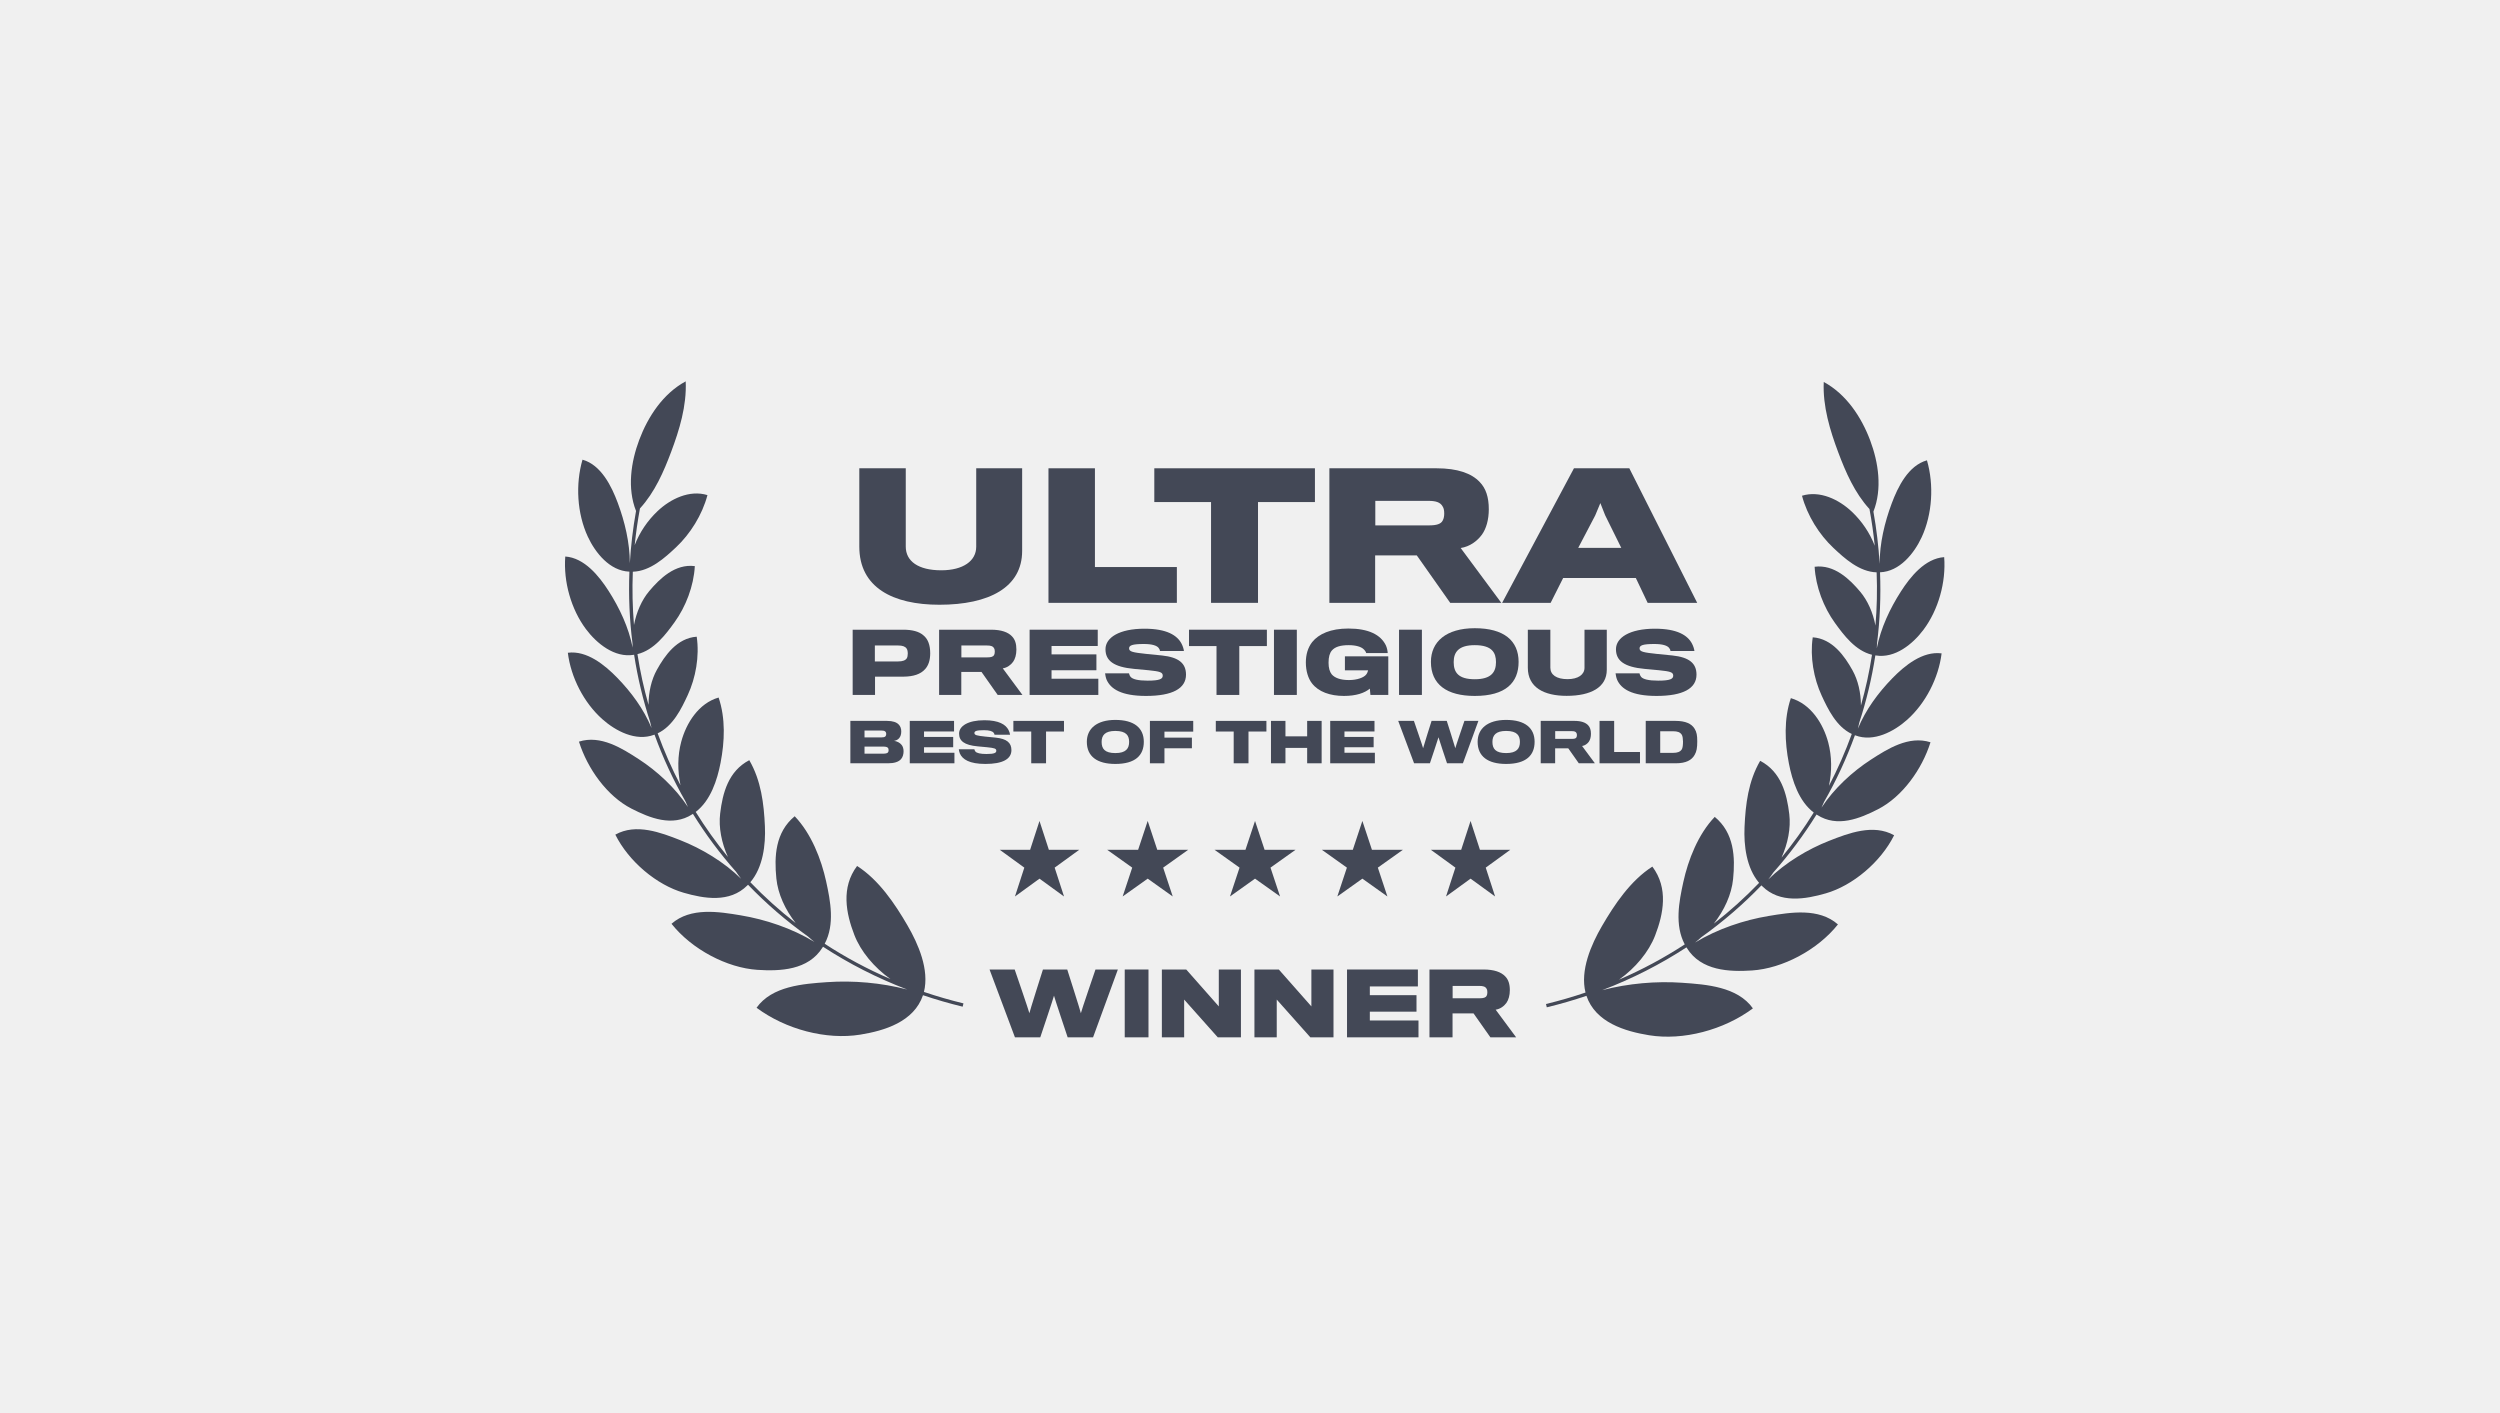
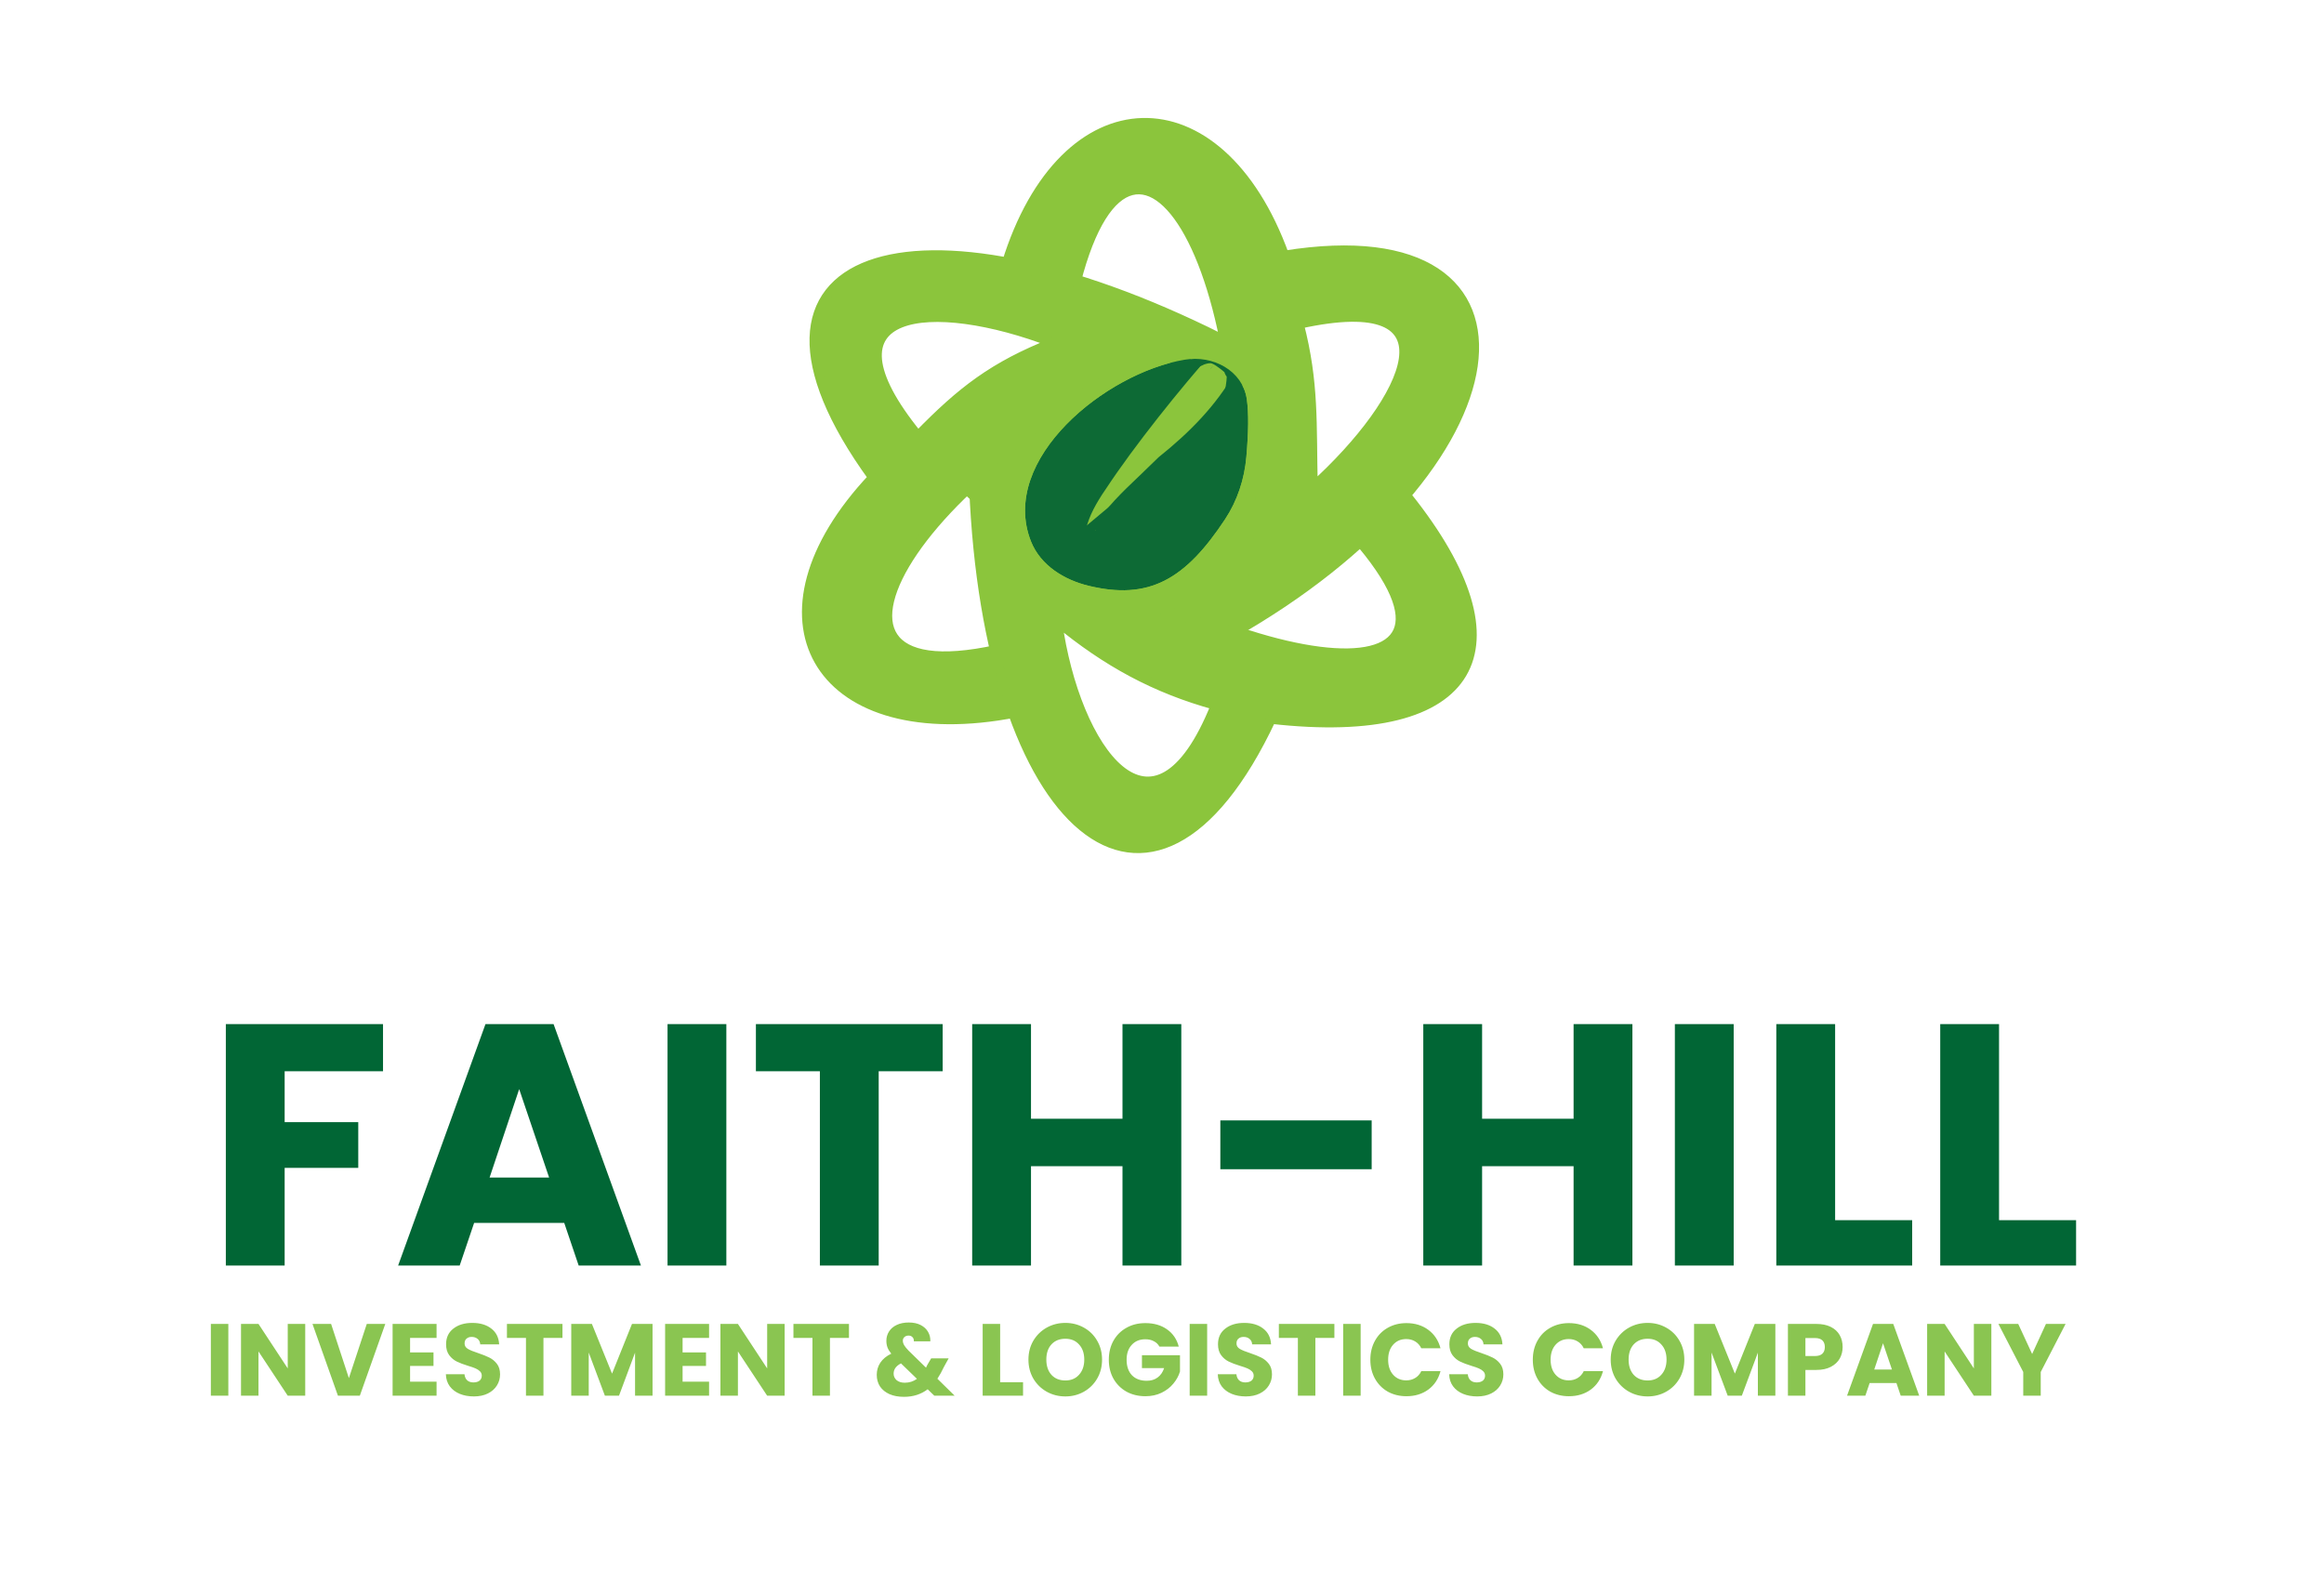
- <svg xmlns="http://www.w3.org/2000/svg" width="177" height="100" viewBox="0 0 177 100" fill="none">
-   <path d="M45.031 36.178C44.396 34.563 44.672 32.707 45.257 31.146C45.873 29.503 46.945 27.864 48.547 27C48.627 28.731 48.098 30.442 47.52 31.985C47 33.372 46.362 34.85 45.309 35.997C45.148 36.867 45.024 37.734 44.936 38.597C45.285 37.685 45.851 36.854 46.557 36.186C47.467 35.325 48.819 34.662 50.088 35.054C49.716 36.457 48.869 37.803 47.865 38.746C47.075 39.489 46.032 40.441 44.804 40.478C44.753 41.748 44.782 43.006 44.886 44.248C45.06 43.339 45.431 42.484 45.968 41.847C46.705 40.971 47.797 39.902 49.193 40.081C49.117 41.501 48.55 42.956 47.761 44.05C47.134 44.919 46.307 46.026 45.132 46.312C45.32 47.532 45.582 48.731 45.915 49.905C45.918 49.006 46.116 48.124 46.51 47.417C47.065 46.419 47.929 45.175 49.327 45.078C49.532 46.471 49.254 47.994 48.694 49.205C48.247 50.174 47.65 51.408 46.563 51.919C47.02 53.182 47.56 54.41 48.179 55.594C47.962 54.573 47.971 53.497 48.228 52.529C48.583 51.194 49.463 49.792 50.877 49.385C51.377 50.859 51.308 52.503 51.017 54.001C50.778 55.234 50.309 56.683 49.257 57.484C49.945 58.594 50.706 59.659 51.536 60.673C51.09 59.679 50.868 58.592 50.987 57.596C51.16 56.146 51.568 54.594 53.049 53.821C53.889 55.271 54.084 56.898 54.156 58.505C54.213 59.803 54.026 61.406 53.124 62.462C54.116 63.494 55.187 64.46 56.331 65.35C55.592 64.403 55.075 63.291 54.966 62.192C54.811 60.639 54.887 58.93 56.265 57.79C57.444 59.021 58.147 60.834 58.492 62.409C58.796 63.801 59.114 65.449 58.389 66.819C59.844 67.769 61.398 68.606 63.041 69.315C61.885 68.491 60.938 67.361 60.488 66.194C59.897 64.665 59.532 62.842 60.682 61.31C62.224 62.298 63.357 63.983 64.25 65.519C65.016 66.838 65.809 68.658 65.415 70.228C66.325 70.537 67.258 70.808 68.213 71.039L68.156 71.273C67.197 71.041 66.261 70.769 65.348 70.46C64.708 72.35 62.612 72.975 60.917 73.251C58.502 73.644 55.626 72.882 53.564 71.349C54.653 69.811 56.873 69.655 58.547 69.537L58.569 69.536C60.403 69.407 62.387 69.579 64.231 70.058C62.1 69.247 60.107 68.227 58.268 67.028L58.241 67.071C57.234 68.705 55.211 68.768 53.623 68.665C51.469 68.525 48.982 67.215 47.542 65.404C48.897 64.216 50.896 64.549 52.446 64.806L52.453 64.808C54.183 65.095 56.073 65.722 57.659 66.688C57.508 66.569 57.36 66.443 57.217 66.311C55.674 65.211 54.251 63.981 52.96 62.64C52.945 62.655 52.93 62.67 52.915 62.685C51.659 63.948 49.831 63.617 48.404 63.206C46.495 62.656 44.514 60.997 43.565 59.092C45.036 58.268 46.794 58.947 48.162 59.484C49.663 60.073 51.251 61.016 52.472 62.218C52.346 62.06 52.226 61.894 52.112 61.722C50.977 60.441 49.956 59.069 49.059 57.622L49.014 57.651C47.594 58.567 45.984 57.903 44.709 57.251C42.98 56.366 41.591 54.421 40.99 52.508C42.524 52.017 44.04 52.981 45.218 53.745C46.506 54.58 47.811 55.771 48.707 57.138C48.642 57.003 48.58 56.865 48.524 56.725C47.663 55.223 46.932 53.647 46.34 52.011L46.309 52.022L46.307 52.023C45.015 52.513 43.577 51.75 42.64 50.913C41.337 49.75 40.418 47.962 40.203 46.215C41.549 46.04 42.818 47.082 43.685 47.97C44.683 48.993 45.579 50.201 46.13 51.544C46.09 51.398 46.055 51.25 46.026 51.1C45.525 49.563 45.145 47.978 44.895 46.358L44.876 46.36L44.869 46.361C43.504 46.589 42.242 45.551 41.487 44.544C40.429 43.13 39.884 41.174 40.021 39.401C41.381 39.496 42.416 40.79 43.088 41.836C43.865 43.048 44.509 44.419 44.792 45.853C44.783 45.739 44.778 45.624 44.776 45.509C44.569 43.86 44.495 42.177 44.562 40.473L44.559 40.473C43.171 40.423 42.145 39.134 41.615 37.991C40.857 36.355 40.735 34.288 41.241 32.545C42.564 32.916 43.302 34.434 43.737 35.602C44.239 36.949 44.589 38.418 44.592 39.878C44.664 38.653 44.809 37.418 45.031 36.178Z" fill="#434856" />
-   <path d="M72.368 33.155V39.005C72.368 41.578 70.038 42.816 66.507 42.816C63.205 42.816 60.839 41.59 60.839 38.702V33.155H64.128V38.702C64.128 39.733 65.014 40.377 66.64 40.377C68.194 40.377 69.116 39.709 69.116 38.714V33.155H72.368Z" fill="#434856" />
-   <path d="M83.322 40.146V42.682H74.232V33.155H77.521V40.146H83.322Z" fill="#434856" />
-   <path d="M93.097 35.546V33.155H81.725V35.546H85.742V42.682H89.067V35.546H93.097Z" fill="#434856" />
-   <path fill-rule="evenodd" clip-rule="evenodd" d="M104.763 34.126C105.2 34.575 105.407 35.194 105.407 36.056C105.407 36.796 105.225 37.428 104.921 37.852C104.581 38.313 104.059 38.702 103.416 38.799L106.293 42.682H102.676L100.309 39.321H97.36V42.682H94.12V33.155H101.705C103.21 33.155 104.193 33.52 104.763 34.126ZM102.142 36.857C102.227 36.711 102.251 36.517 102.251 36.359C102.251 36.177 102.227 35.983 102.142 35.862C101.972 35.546 101.632 35.461 101.122 35.461H97.372V37.197H101.183C101.705 37.197 102.021 37.1 102.142 36.857Z" fill="#434856" />
-   <path fill-rule="evenodd" clip-rule="evenodd" d="M110.671 40.923H115.817L116.654 42.682H120.162L115.356 33.155H111.436L106.351 42.682H109.785L110.671 40.923ZM114.785 38.787H111.739L112.941 36.493L113.305 35.619L113.645 36.481L114.785 38.787Z" fill="#434856" />
-   <path fill-rule="evenodd" clip-rule="evenodd" d="M104.416 44.477C102.38 44.477 101.309 45.442 101.309 46.86C101.309 48.46 102.433 49.272 104.416 49.272C106.599 49.272 107.517 48.331 107.517 46.86C107.517 45.365 106.481 44.477 104.416 44.477ZM104.416 48.09C103.257 48.09 102.921 47.613 102.921 46.877C102.921 46.154 103.286 45.677 104.41 45.677C105.64 45.677 105.916 46.213 105.916 46.877C105.916 47.584 105.581 48.09 104.416 48.09Z" fill="#434856" />
-   <path d="M98.291 49.202V46.466H95.22V47.46H96.862C96.85 47.536 96.791 47.684 96.714 47.772C96.544 47.972 96.091 48.148 95.502 48.148C94.89 48.148 94.496 47.989 94.284 47.742C94.143 47.56 94.061 47.301 94.061 46.913C94.061 46.507 94.143 46.23 94.302 46.048C94.531 45.789 94.92 45.677 95.491 45.677C96.002 45.677 96.356 45.795 96.52 45.942C96.626 46.03 96.709 46.154 96.726 46.236H98.25C98.244 46.089 98.197 45.854 98.115 45.683C97.75 44.942 96.903 44.5 95.461 44.5C94.208 44.5 93.367 44.883 92.902 45.459C92.596 45.854 92.454 46.348 92.454 46.901C92.454 47.513 92.619 48.037 92.89 48.384C93.349 48.978 94.167 49.272 95.149 49.272C96.014 49.272 96.609 49.066 96.985 48.755L97.026 49.202H98.291Z" fill="#434856" />
-   <path d="M82.263 46.407C83.458 46.536 83.969 46.96 83.969 47.766C83.969 48.743 83.016 49.272 81.139 49.272C79.392 49.272 78.639 48.778 78.35 48.131C78.286 47.978 78.256 47.789 78.239 47.672H79.933C79.945 47.742 79.986 47.848 80.045 47.919C80.186 48.09 80.58 48.19 81.251 48.19C82.116 48.19 82.322 48.066 82.322 47.837C82.322 47.589 82.11 47.536 81.328 47.454C81.016 47.425 80.522 47.378 80.316 47.36C78.821 47.225 78.268 46.76 78.268 45.965C78.268 45.142 79.245 44.512 81.028 44.512C82.61 44.512 83.346 44.983 83.652 45.571C83.746 45.748 83.805 45.948 83.822 46.089H82.128C82.122 46.024 82.098 45.96 82.034 45.877C81.904 45.707 81.575 45.595 80.986 45.595C80.157 45.595 79.939 45.695 79.939 45.907C79.939 46.142 80.216 46.195 81.139 46.295C81.498 46.324 82.069 46.383 82.263 46.407Z" fill="#434856" />
-   <path fill-rule="evenodd" clip-rule="evenodd" d="M65.371 44.977C65.683 45.224 65.859 45.642 65.859 46.248C65.859 46.742 65.736 47.113 65.5 47.372C65.182 47.736 64.659 47.901 63.976 47.907C63.764 47.913 61.952 47.907 61.952 47.907V49.202H60.369V44.583H63.953C64.588 44.583 65.071 44.712 65.371 44.977ZM64.2 46.607C64.247 46.525 64.27 46.419 64.27 46.271C64.27 46.118 64.241 45.989 64.188 45.918C64.088 45.771 63.9 45.701 63.594 45.701H61.94V46.83H63.582C63.911 46.83 64.106 46.754 64.2 46.607Z" fill="#434856" />
-   <path fill-rule="evenodd" clip-rule="evenodd" d="M71.649 45.053C71.861 45.271 71.961 45.571 71.961 45.989C71.961 46.348 71.873 46.654 71.725 46.86C71.561 47.083 71.308 47.272 70.996 47.319L72.39 49.202H70.637L69.49 47.572H68.06V49.202H66.489V44.583H70.166C70.896 44.583 71.373 44.759 71.649 45.053ZM70.378 46.377C70.419 46.307 70.431 46.213 70.431 46.136C70.431 46.048 70.419 45.954 70.378 45.895C70.296 45.742 70.131 45.701 69.884 45.701H68.066V46.542H69.913C70.166 46.542 70.319 46.495 70.378 46.377Z" fill="#434856" />
-   <path d="M77.762 49.202V48.054H74.449V47.454H77.626V46.33H74.449V45.736H77.72V44.583H72.896V49.202H77.762Z" fill="#434856" />
-   <path d="M89.695 45.742V44.583H84.182V45.742H86.129V49.202H87.742V45.742H89.695Z" fill="#434856" />
-   <path d="M91.815 44.583V49.202H90.197V44.583H91.815Z" fill="#434856" />
-   <path d="M100.67 44.583V49.202H99.052V44.583H100.67Z" fill="#434856" />
-   <path d="M113.76 44.583V47.419C113.76 48.666 112.63 49.266 110.918 49.266C109.318 49.266 108.17 48.672 108.17 47.272V44.583H109.765V47.272C109.765 47.772 110.194 48.084 110.983 48.084C111.736 48.084 112.183 47.76 112.183 47.278V44.583H113.76Z" fill="#434856" />
-   <path d="M120.112 47.766C120.112 46.96 119.6 46.536 118.406 46.407C118.211 46.383 117.641 46.324 117.282 46.295C116.358 46.195 116.081 46.142 116.081 45.907C116.081 45.695 116.299 45.595 117.129 45.595C117.717 45.595 118.047 45.707 118.176 45.877C118.241 45.96 118.264 46.024 118.27 46.089H119.965C119.947 45.948 119.888 45.748 119.794 45.571C119.488 44.983 118.753 44.512 117.17 44.512C115.387 44.512 114.41 45.142 114.41 45.965C114.41 46.76 114.964 47.225 116.458 47.36L116.554 47.368L116.714 47.383L117.47 47.454C118.253 47.536 118.464 47.589 118.464 47.837C118.464 48.066 118.259 48.19 117.394 48.19C116.723 48.19 116.329 48.09 116.187 47.919C116.129 47.848 116.087 47.742 116.076 47.672H114.381C114.399 47.789 114.428 47.978 114.493 48.131C114.781 48.778 115.534 49.272 117.282 49.272C119.159 49.272 120.112 48.743 120.112 47.766Z" fill="#434856" />
-   <path fill-rule="evenodd" clip-rule="evenodd" d="M78.967 50.97C77.644 50.97 76.948 51.597 76.948 52.519C76.948 53.559 77.678 54.087 78.967 54.087C80.385 54.087 80.982 53.475 80.982 52.519C80.982 51.548 80.309 50.97 78.967 50.97ZM78.967 53.318C78.213 53.318 77.995 53.008 77.995 52.53C77.995 52.06 78.232 51.75 78.963 51.75C79.762 51.75 79.942 52.098 79.942 52.53C79.942 52.989 79.724 53.318 78.967 53.318Z" fill="#434856" />
-   <path d="M71.609 53.108C71.609 52.584 71.276 52.308 70.499 52.224C70.373 52.209 70.002 52.171 69.769 52.152C69.169 52.087 68.989 52.052 68.989 51.899C68.989 51.762 69.13 51.697 69.67 51.697C70.052 51.697 70.266 51.769 70.35 51.88C70.392 51.934 70.408 51.976 70.412 52.018H71.513C71.501 51.926 71.463 51.796 71.402 51.681C71.203 51.299 70.725 50.993 69.696 50.993C68.538 50.993 67.903 51.402 67.903 51.938C67.903 52.454 68.262 52.756 69.234 52.844C69.368 52.855 69.689 52.886 69.891 52.905C70.4 52.959 70.538 52.993 70.538 53.154C70.538 53.303 70.404 53.383 69.842 53.383C69.406 53.383 69.15 53.318 69.058 53.207C69.02 53.161 68.993 53.092 68.985 53.047H67.884C67.895 53.123 67.914 53.245 67.957 53.345C68.144 53.765 68.633 54.087 69.769 54.087C70.989 54.087 71.609 53.742 71.609 53.108Z" fill="#434856" />
-   <path fill-rule="evenodd" clip-rule="evenodd" d="M63.973 53.192C63.973 53.398 63.916 53.601 63.801 53.735C63.625 53.949 63.296 54.041 62.872 54.041H60.206V51.039H62.799C63.212 51.039 63.476 51.138 63.621 51.288C63.751 51.417 63.809 51.59 63.809 51.785C63.809 51.98 63.763 52.14 63.663 52.259C63.583 52.358 63.445 52.435 63.3 52.454C63.514 52.481 63.717 52.588 63.832 52.737C63.927 52.848 63.973 53.016 63.973 53.192ZM62.684 52.14C62.723 52.098 62.746 52.037 62.746 51.964C62.746 51.892 62.723 51.831 62.673 51.788C62.619 51.739 62.52 51.72 62.375 51.72H61.208V52.209H62.401C62.531 52.209 62.631 52.19 62.684 52.14ZM62.512 53.36C62.692 53.36 62.799 53.337 62.86 53.28C62.898 53.242 62.914 53.184 62.914 53.112C62.914 53.035 62.895 52.978 62.849 52.932C62.791 52.882 62.692 52.859 62.524 52.859H61.208V53.36H62.512Z" fill="#434856" />
-   <path d="M67.574 53.295V54.041H64.411V51.039H67.547V51.788H65.421V52.175H67.486V52.905H65.421V53.295H67.574Z" fill="#434856" />
-   <path d="M75.33 51.039V51.792H74.06V54.041H73.012V51.792H71.747V51.039H75.33Z" fill="#434856" />
-   <path d="M84.481 51.039V51.8H82.443V52.224H84.386V52.978H82.443V54.041H81.414V51.039H84.481Z" fill="#434856" />
-   <path d="M89.662 51.792V51.039H86.079V51.792H87.345V54.041H88.393V51.792H89.662Z" fill="#434856" />
-   <path d="M93.572 51.039V54.041H92.547V52.951H91.01V54.041H89.985V51.039H91.01V52.133H92.547V51.039H93.572Z" fill="#434856" />
-   <path d="M97.341 54.041V53.295H95.188V52.905H97.253V52.175H95.188V51.788H97.314V51.039H94.179V54.041H97.341Z" fill="#434856" />
-   <path d="M103.681 51.039H104.671L103.574 54.041H102.45C102.45 54.041 101.849 52.247 101.845 52.198C101.842 52.247 101.237 54.041 101.237 54.041H100.117L98.993 51.039H100.105C100.105 51.039 100.756 52.928 100.756 52.974C100.756 52.928 101.356 51.039 101.356 51.039H102.431C102.431 51.039 103.035 52.928 103.035 52.974C103.035 52.928 103.681 51.039 103.681 51.039Z" fill="#434856" />
-   <path fill-rule="evenodd" clip-rule="evenodd" d="M106.635 50.97C105.312 50.97 104.616 51.597 104.616 52.519C104.616 53.559 105.346 54.087 106.635 54.087C108.054 54.087 108.65 53.475 108.65 52.519C108.65 51.548 107.977 50.97 106.635 50.97ZM106.635 53.318C105.882 53.318 105.664 53.008 105.664 52.53C105.664 52.06 105.901 51.75 106.631 51.75C107.431 51.75 107.61 52.098 107.61 52.53C107.61 52.989 107.392 53.318 106.635 53.318Z" fill="#434856" />
-   <path fill-rule="evenodd" clip-rule="evenodd" d="M112.437 51.345C112.574 51.486 112.639 51.681 112.639 51.953C112.639 52.186 112.582 52.385 112.486 52.519C112.379 52.664 112.215 52.787 112.012 52.817L112.918 54.041H111.779L111.033 52.982H110.104V54.041H109.083V51.039H111.473C111.947 51.039 112.257 51.154 112.437 51.345ZM111.611 52.205C111.637 52.159 111.645 52.098 111.645 52.048C111.645 51.991 111.637 51.93 111.611 51.892C111.557 51.792 111.45 51.766 111.289 51.766H110.108V52.312H111.308C111.473 52.312 111.572 52.282 111.611 52.205Z" fill="#434856" />
-   <path d="M116.111 54.041V53.242H114.283V51.039H113.247V54.041H116.111Z" fill="#434856" />
-   <path fill-rule="evenodd" clip-rule="evenodd" d="M120.166 52.484C120.166 52.951 120.12 53.203 119.983 53.441C119.776 53.819 119.367 54.041 118.644 54.041H116.518V51.039H118.621C119.34 51.039 119.765 51.242 119.975 51.59C120.124 51.823 120.166 52.071 120.166 52.484ZM118.449 53.303C118.774 53.303 118.958 53.226 119.069 53.058C119.138 52.955 119.157 52.714 119.157 52.504C119.153 52.312 119.13 52.11 119.069 52.018C118.95 51.838 118.771 51.773 118.457 51.773H117.543V53.303H118.449Z" fill="#434856" />
-   <path d="M79.145 68.641H77.56C77.56 68.641 76.526 71.663 76.526 71.736C76.526 71.663 75.56 68.641 75.56 68.641H73.84C73.84 68.641 72.88 71.663 72.88 71.736C72.88 71.663 71.84 68.641 71.84 68.641H70.059L71.858 73.443H73.651C73.651 73.443 74.617 70.574 74.623 70.494C74.63 70.574 75.59 73.443 75.59 73.443H77.389L79.145 68.641Z" fill="#434856" />
-   <path d="M81.313 73.443V68.641H79.631V73.443H81.313Z" fill="#434856" />
-   <path d="M87.858 68.641V73.443H86.218L83.838 70.77V73.443H82.26V68.641H83.985L86.291 71.253V68.641H87.858Z" fill="#434856" />
-   <path d="M94.412 73.443V68.641H92.846V71.253L90.54 68.641H88.814V73.443H90.393V70.77L92.773 73.443H94.412Z" fill="#434856" />
-   <path d="M100.429 72.25V73.443H95.369V68.641H100.386V69.84H96.984V70.458H100.288V71.626H96.984V72.25H100.429Z" fill="#434856" />
-   <path fill-rule="evenodd" clip-rule="evenodd" d="M106.896 70.103C106.896 69.668 106.792 69.356 106.572 69.13C106.284 68.824 105.789 68.641 105.03 68.641H101.206V73.443H102.84V71.749H104.327L105.52 73.443H107.343L105.893 71.486C106.217 71.437 106.48 71.241 106.652 71.008C106.804 70.794 106.896 70.476 106.896 70.103ZM105.305 70.256C105.305 70.335 105.293 70.433 105.25 70.507C105.189 70.629 105.03 70.678 104.767 70.678H102.846V69.803H104.736C104.993 69.803 105.165 69.846 105.25 70.005C105.293 70.066 105.305 70.164 105.305 70.256Z" fill="#434856" />
-   <path d="M74.26 60.167L73.596 58.125L72.932 60.167H70.785L72.522 61.429L71.859 63.471L73.596 62.209L75.333 63.471L74.67 61.429L76.407 60.167H74.26Z" fill="#434856" />
-   <path d="M81.257 58.123L81.934 60.166H84.125L82.352 61.428L83.029 63.47L81.257 62.208L79.484 63.47L80.161 61.428L78.388 60.166H80.579L81.257 58.123Z" fill="#434856" />
-   <path d="M89.533 60.166L88.856 58.123L88.179 60.166H85.988L87.76 61.428L87.083 63.47L88.856 62.208L90.629 63.47L89.951 61.428L91.724 60.166H89.533Z" fill="#434856" />
-   <path d="M96.456 58.123L97.133 60.166H99.324L97.551 61.428L98.228 63.47L96.456 62.208L94.683 63.47L95.36 61.428L93.588 60.166H95.779L96.456 58.123Z" fill="#434856" />
-   <path d="M104.78 60.166L104.116 58.123L103.452 60.166H101.305L103.042 61.428L102.379 63.47L104.116 62.208L105.853 63.47L105.19 61.428L106.927 60.166H104.78Z" fill="#434856" />
-   <path d="M132.638 36.222C133.273 34.608 132.997 32.751 132.412 31.19C131.796 29.547 130.724 27.908 129.122 27.044C129.042 28.776 129.571 30.486 130.149 32.029C130.669 33.416 131.306 34.894 132.359 36.041C132.521 36.91 132.645 37.777 132.732 38.64C132.383 37.729 131.818 36.898 131.112 36.23C130.203 35.37 128.85 34.706 127.581 35.098C127.953 36.502 128.8 37.847 129.804 38.79C130.594 39.533 131.637 40.485 132.865 40.522C132.916 41.792 132.887 43.051 132.782 44.292C132.609 43.384 132.238 42.528 131.701 41.891C130.964 41.016 129.871 39.947 128.476 40.126C128.552 41.546 129.119 43.001 129.908 44.094C130.534 44.963 131.362 46.071 132.537 46.357C132.349 47.576 132.087 48.776 131.754 49.949C131.751 49.05 131.553 48.168 131.159 47.461C130.604 46.463 129.739 45.219 128.342 45.122C128.137 46.515 128.415 48.038 128.975 49.249C129.422 50.218 130.019 51.453 131.106 51.964C130.649 53.227 130.109 54.454 129.489 55.639C129.707 54.618 129.698 53.541 129.441 52.573C129.086 51.238 128.206 49.836 126.792 49.429C126.292 50.903 126.361 52.547 126.652 54.045C126.891 55.279 127.36 56.727 128.412 57.528C127.724 58.639 126.963 59.705 126.132 60.719C126.579 59.724 126.8 58.636 126.681 57.64C126.508 56.19 126.101 54.639 124.62 53.866C123.779 55.316 123.584 56.942 123.513 58.549C123.455 59.848 123.642 61.45 124.545 62.507C123.552 63.538 122.482 64.504 121.339 65.394C122.077 64.447 122.594 63.336 122.703 62.237C122.858 60.684 122.783 58.974 121.404 57.835C120.226 59.066 119.522 60.879 119.178 62.453C118.873 63.845 118.555 65.493 119.28 66.863C117.825 67.813 116.271 68.65 114.628 69.359C115.784 68.536 116.73 67.405 117.181 66.238C117.772 64.709 118.137 62.886 116.987 61.355C115.445 62.342 114.312 64.027 113.419 65.564C112.653 66.882 111.86 68.702 112.254 70.272C111.344 70.581 110.411 70.852 109.456 71.083L109.513 71.318C110.471 71.085 111.408 70.814 112.321 70.504C112.961 72.395 115.057 73.019 116.752 73.295C119.167 73.688 122.043 72.927 124.105 71.393C123.016 69.855 120.796 69.699 119.122 69.582L119.1 69.58C117.266 69.451 115.282 69.623 113.438 70.103C115.568 69.292 117.562 68.272 119.401 67.073L119.426 67.113C120.433 68.749 122.457 68.813 124.045 68.709C126.2 68.569 128.687 67.259 130.126 65.449C128.772 64.261 126.773 64.593 125.223 64.851L125.215 64.852C123.486 65.139 121.597 65.766 120.011 66.732C120.162 66.613 120.309 66.487 120.453 66.355C121.995 65.256 123.417 64.026 124.708 62.685C124.726 62.703 124.744 62.72 124.762 62.738C126.018 63.991 127.841 63.66 129.265 63.25C131.175 62.7 133.155 61.041 134.104 59.136C132.633 58.312 130.875 58.991 129.508 59.528C128.005 60.118 126.416 61.062 125.194 62.266C125.32 62.107 125.441 61.941 125.555 61.769C126.69 60.487 127.712 59.114 128.61 57.666L128.649 57.691L128.659 57.697C130.078 58.61 131.686 57.947 132.96 57.295C134.689 56.41 136.079 54.465 136.679 52.553C135.145 52.061 133.63 53.026 132.452 53.789C131.162 54.625 129.856 55.817 128.96 57.184C129.026 57.049 129.088 56.911 129.145 56.771C130.006 55.268 130.737 53.691 131.329 52.055L131.36 52.066L131.365 52.068C132.656 52.556 134.093 51.794 135.03 50.957C136.332 49.794 137.251 48.006 137.466 46.259C136.12 46.084 134.851 47.126 133.984 48.014C132.986 49.038 132.089 50.247 131.538 51.59C131.579 51.444 131.614 51.295 131.643 51.144C132.144 49.607 132.524 48.023 132.774 46.402L132.812 46.407C134.172 46.627 135.43 45.593 136.182 44.588C137.24 43.175 137.785 41.218 137.648 39.445C136.289 39.54 135.253 40.834 134.582 41.88C133.804 43.093 133.159 44.465 132.877 45.9C132.886 45.785 132.891 45.67 132.893 45.554C133.1 43.904 133.174 42.221 133.106 40.518C134.495 40.469 135.524 39.179 136.054 38.036C136.811 36.4 136.933 34.332 136.428 32.59C135.105 32.961 134.367 34.478 133.932 35.646C133.43 36.993 133.08 38.462 133.077 39.923C133.005 38.697 132.859 37.462 132.638 36.222Z" fill="#434856" />
+ <svg xmlns="http://www.w3.org/2000/svg" width="250" height="169" viewBox="0 0 250 169" fill="none">
+   <rect width="250" height="169" fill="white" />
+   <path fill-rule="evenodd" clip-rule="evenodd" d="M93.888 51.366C76.037 26.774 98.476 19.977 131.255 36.366C100.255 47.366 82.255 75.366 107.255 69.866L108.255 76.866C87.755 80.366 79.755 66.366 93.888 51.366ZM98.755 46.866C87.352 32.923 100.255 31.866 113.255 36.866C106.895 39.38 103.44 42.053 98.755 46.866Z" fill="#8BC53C" stroke="#8BC53C" />
+   <path fill-rule="evenodd" clip-rule="evenodd" d="M136.755 77.366C123.839 104.874 106.231 88.984 104.755 52.366C132.225 73.191 162.674 76.948 145.786 57.712L151.433 53.456C164.397 69.718 158.97 79.883 136.755 77.366ZM130.755 75.866C124.052 92.585 115.654 80.665 113.755 66.866C119.027 71.222 124.278 74.088 130.755 75.866Z" fill="#8BC53C" stroke="#8BC53C" />
+   <path fill-rule="evenodd" clip-rule="evenodd" d="M138.171 27.463C168.171 22.616 164.255 50.366 132.255 68.366C137.255 30.366 122.117 5.571 115.755 30.366L108.255 28.366C114.373 8.49 131.154 8.085 138.171 27.463ZM139.755 34.866C157.342 30.973 151.579 43.017 141.255 52.366C141.097 45.531 141.398 41.201 139.755 34.866Z" fill="#8BC53C" stroke="#8BC53C" />
+   <path d="M131.768 36C121.114 38.738 113.768 43.075 103.768 52.5C114.165 62.079 121.713 64.82 132.768 68C135.409 55.68 135.161 47.895 131.768 36Z" fill="#8BC53C" stroke="#8BC53C" />
+   <mask id="mask0_2_55" style="mask-type:alpha" maskUnits="userSpaceOnUse" x="110" y="38" width="25" height="26">
+     <path d="M127.529 39.187C119.155 40.593 108.039 49.698 111.376 58.068C112.331 60.464 114.732 61.931 117.24 62.535C123.461 64.034 127.156 61.956 131.367 55.585C132.642 53.656 133.376 51.411 133.576 49.108C133.813 46.392 133.83 44.473 133.633 43.042C133.248 40.242 130.316 38.719 127.529 39.187Z" fill="#0D6A35" stroke="#0D6A35" />
+   </mask>
+   <g mask="url(#mask0_2_55)">
+     <path d="M127.529 39.187C119.155 40.593 108.039 49.698 111.376 58.068C112.331 60.464 114.732 61.931 117.24 62.535C123.461 64.034 127.156 61.956 131.367 55.585C132.642 53.656 133.376 51.411 133.576 49.108C133.813 46.392 133.83 44.473 133.633 43.042C133.248 40.242 130.316 38.719 127.529 39.187Z" fill="#0D6A35" stroke="#0D6A35" />
+     <path d="M117.336 56.944C117.637 55.702 118.316 54.414 119.379 52.873M117.336 56.944C117.341 56.923 117.346 56.901 117.352 56.88M117.336 56.944C117.372 56.792 117.417 56.641 117.468 56.49M117.336 56.944C117.427 56.566 117.569 56.198 117.758 55.832M117.336 56.944C117.372 56.795 117.416 56.643 117.468 56.49M117.336 56.944C117.692 55.475 118.954 54.015 120.828 52.165M117.336 56.944C117.423 56.584 117.565 56.214 117.758 55.832M119.379 52.873C121.451 49.869 124.979 45.906 130.001 39.46M119.379 52.873C118.335 54.43 117.642 55.741 117.352 56.88M119.379 52.873C122.425 48.242 127.448 41.995 130.939 38.08M117.352 56.88C118.28 53.236 122.918 49.614 130.47 39.92M117.468 56.49C118.655 53.006 123.658 49.726 130.939 40.38M117.468 56.49C118.686 52.9 124.122 48.352 131.408 39M117.758 55.832C118.35 54.685 119.403 53.553 120.828 52.165M117.758 55.832C119.521 52.336 125.498 47.791 132.347 39M120.828 52.165C121.815 51.203 122.98 50.118 124.294 48.82M120.828 52.165C121.825 51.18 122.995 50.086 124.294 48.82M124.294 48.82C126.343 46.794 130.16 42.869 132.816 39.46M124.294 48.82C127.673 46.125 130.417 43.286 132.347 39.92" stroke="#8BC53C" />
+     <path d="M116.186 51.257L115.554 58.309L121.768 53.11" stroke="#0D6A35" />
+     <path d="M126.349 39.159C126.899 38.609 127.717 38.288 128.398 37.921C128.657 37.781 128.837 37.541 129.121 37.405C129.553 37.2 129.898 37 130.389 37C130.869 37 131.084 37.347 131.479 37.545C132.035 37.823 132.497 38.199 133.002 38.589C133.476 38.954 133.411 39.559 133.411 40.119C133.411 40.472 133.361 40.793 133.249 41.131C133.215 41.231 133.181 41.261 133.093 41.176C132.852 40.941 132.785 40.691 132.772 40.359C132.761 40.05 132.827 39.744 132.827 39.451C132.827 39.248 132.414 38.87 132.309 38.731C132.104 38.462 132.026 38.243 131.718 38.109C131.552 38.036 131.376 37.954 131.193 37.937C130.977 37.917 130.802 37.779 130.597 37.759C130.061 37.705 129.726 38.37 129.384 38.693C129.237 38.831 128.999 38.903 128.813 38.971C128.703 39.012 128.67 39.136 128.567 39.192C128.404 39.28 128.222 39.312 128.068 39.425C127.69 39.702 127.257 39.872 126.887 40.151C126.586 40.379 126.163 40.489 125.918 40.79C125.856 40.866 125.834 40.942 125.792 41.027C125.66 41.29 126.124 40.675 126.132 40.667C126.729 40.07 127.36 39.62 128.132 39.289C128.796 39.005 129.531 38.535 130.285 38.576C130.527 38.589 130.887 38.793 131.089 38.926C131.353 39.099 131.584 39.283 131.832 39.477C132.023 39.627 132.196 39.793 132.36 39.976C132.597 40.24 132.353 41.75 132.268 42C132.203 42.192 132.426 42.361 132.268 42.5C132.183 42.575 132.746 41.109 132.768 41C132.849 40.607 132.185 40.214 132.185 39.814C132.185 39.033 131.662 38.564 131.076 38.109" stroke="#0D6A35" stroke-linecap="round" />
+   </g>
+   <path d="M41.203 110.169V115.238H30.621V120.714H38.539V125.635H30.621V136.143H24.294V110.169H41.203ZM60.697 131.555H51.003L49.449 136.143H42.826L52.224 110.169H59.55L68.948 136.143H62.251L60.697 131.555ZM59.069 126.671L55.85 117.162L52.668 126.671H59.069ZM78.136 110.169V136.143H71.809V110.169H78.136ZM101.406 110.169V115.238H94.524V136.143H88.197V115.238H81.315V110.169H101.406ZM127.077 110.169V136.143H120.75V125.45H110.908V136.143H104.581V110.169H110.908V120.344H120.75V110.169H127.077ZM147.555 120.529V125.783H131.275V120.529H147.555ZM175.603 110.169V136.143H169.276V125.45H159.434V136.143H153.107V110.169H159.434V120.344H169.276V110.169H175.603ZM186.498 110.169V136.143H180.171V110.169H186.498ZM197.41 131.259H205.698V136.143H191.083V110.169H197.41V131.259ZM215.043 131.259H223.331V136.143H208.716V110.169H215.043V131.259Z" fill="#016635" />
+   <path d="M24.563 142.421V150.143H22.682V142.421H24.563ZM32.834 150.143H30.953L27.807 145.38V150.143H25.926V142.421H27.807L30.953 147.206V142.421H32.834V150.143ZM41.447 142.421L38.708 150.143H36.354L33.615 142.421H35.617L37.531 148.251L39.456 142.421H41.447ZM44.114 143.928V145.49H46.633V146.942H44.114V148.636H46.963V150.143H42.233V142.421H46.963V143.928H44.114ZM50.978 150.22C50.413 150.22 49.907 150.128 49.46 149.945C49.013 149.761 48.653 149.49 48.382 149.131C48.118 148.771 47.979 148.339 47.964 147.833H49.966C49.995 148.119 50.094 148.339 50.263 148.493C50.432 148.639 50.652 148.713 50.923 148.713C51.202 148.713 51.422 148.65 51.583 148.526C51.744 148.394 51.825 148.214 51.825 147.987C51.825 147.796 51.759 147.638 51.627 147.514C51.502 147.389 51.345 147.286 51.154 147.206C50.971 147.125 50.707 147.033 50.362 146.931C49.863 146.777 49.456 146.623 49.141 146.469C48.826 146.315 48.554 146.087 48.327 145.787C48.1 145.486 47.986 145.094 47.986 144.61C47.986 143.891 48.246 143.33 48.767 142.927C49.288 142.516 49.966 142.311 50.802 142.311C51.653 142.311 52.338 142.516 52.859 142.927C53.38 143.33 53.658 143.895 53.695 144.621H51.66C51.645 144.371 51.554 144.177 51.385 144.038C51.216 143.891 51 143.818 50.736 143.818C50.509 143.818 50.325 143.88 50.186 144.005C50.047 144.122 49.977 144.294 49.977 144.522C49.977 144.771 50.094 144.965 50.329 145.105C50.564 145.244 50.93 145.394 51.429 145.556C51.928 145.724 52.331 145.886 52.639 146.04C52.954 146.194 53.226 146.417 53.453 146.711C53.68 147.004 53.794 147.382 53.794 147.844C53.794 148.284 53.68 148.683 53.453 149.043C53.233 149.402 52.91 149.688 52.485 149.901C52.06 150.113 51.557 150.22 50.978 150.22ZM60.507 142.421V143.928H58.461V150.143H56.58V143.928H54.533V142.421H60.507ZM70.196 142.421V150.143H68.315V145.512L66.588 150.143H65.07L63.332 145.501V150.143H61.451V142.421H63.673L65.84 147.767L67.985 142.421H70.196ZM73.429 143.928V145.49H75.948V146.942H73.429V148.636H76.278V150.143H71.548V142.421H76.278V143.928H73.429ZM84.407 150.143H82.526L79.38 145.38V150.143H77.499V142.421H79.38L82.526 147.206V142.421H84.407V150.143ZM91.326 142.421V143.928H89.28V150.143H87.399V143.928H85.353V142.421H91.326ZM100.508 150.143L99.793 149.45C99.082 149.992 98.231 150.264 97.241 150.264C96.647 150.264 96.13 150.168 95.69 149.978C95.25 149.78 94.909 149.505 94.667 149.153C94.432 148.793 94.315 148.375 94.315 147.899C94.315 147.415 94.443 146.978 94.7 146.59C94.964 146.194 95.356 145.871 95.877 145.622C95.686 145.387 95.551 145.163 95.47 144.951C95.389 144.731 95.349 144.492 95.349 144.236C95.349 143.869 95.444 143.535 95.635 143.235C95.826 142.934 96.101 142.699 96.46 142.531C96.827 142.355 97.259 142.267 97.758 142.267C98.264 142.267 98.693 142.358 99.045 142.542C99.397 142.725 99.661 142.971 99.837 143.279C100.013 143.587 100.094 143.924 100.079 144.291H98.308C98.315 144.093 98.264 143.942 98.154 143.84C98.051 143.73 97.912 143.675 97.736 143.675C97.56 143.675 97.413 143.726 97.296 143.829C97.179 143.931 97.12 144.063 97.12 144.225C97.12 144.379 97.168 144.54 97.263 144.709C97.366 144.877 97.523 145.072 97.736 145.292L99.617 147.129C99.632 147.092 99.65 147.048 99.672 146.997C99.701 146.945 99.731 146.887 99.76 146.821L100.167 146.128H102.048L101.52 147.085C101.322 147.517 101.095 147.928 100.838 148.317L102.697 150.143H100.508ZM97.329 148.746C97.82 148.746 98.257 148.606 98.638 148.328L96.922 146.667C96.394 146.938 96.13 147.305 96.13 147.767C96.13 148.045 96.236 148.28 96.449 148.471C96.669 148.654 96.962 148.746 97.329 148.746ZM107.589 148.691H110.053V150.143H105.708V142.421H107.589V148.691ZM114.603 150.22C113.877 150.22 113.209 150.051 112.601 149.714C111.999 149.376 111.519 148.907 111.16 148.306C110.808 147.697 110.632 147.015 110.632 146.26C110.632 145.504 110.808 144.826 111.16 144.225C111.519 143.623 111.999 143.154 112.601 142.817C113.209 142.479 113.877 142.311 114.603 142.311C115.329 142.311 115.992 142.479 116.594 142.817C117.202 143.154 117.679 143.623 118.024 144.225C118.376 144.826 118.552 145.504 118.552 146.26C118.552 147.015 118.376 147.697 118.024 148.306C117.672 148.907 117.195 149.376 116.594 149.714C115.992 150.051 115.329 150.22 114.603 150.22ZM114.603 148.504C115.219 148.504 115.71 148.298 116.077 147.888C116.451 147.477 116.638 146.934 116.638 146.26C116.638 145.578 116.451 145.035 116.077 144.632C115.71 144.221 115.219 144.016 114.603 144.016C113.979 144.016 113.481 144.217 113.107 144.621C112.74 145.024 112.557 145.57 112.557 146.26C112.557 146.942 112.74 147.488 113.107 147.899C113.481 148.302 113.979 148.504 114.603 148.504ZM124.724 144.863C124.585 144.606 124.383 144.412 124.119 144.28C123.862 144.14 123.558 144.071 123.206 144.071C122.597 144.071 122.11 144.272 121.743 144.676C121.376 145.072 121.193 145.603 121.193 146.271C121.193 146.982 121.384 147.539 121.765 147.943C122.154 148.339 122.685 148.537 123.36 148.537C123.822 148.537 124.211 148.419 124.526 148.185C124.849 147.95 125.083 147.613 125.23 147.173H122.843V145.787H126.935V147.536C126.796 148.005 126.557 148.441 126.22 148.845C125.89 149.248 125.468 149.574 124.955 149.824C124.442 150.073 123.862 150.198 123.217 150.198C122.454 150.198 121.772 150.033 121.171 149.703C120.577 149.365 120.111 148.9 119.774 148.306C119.444 147.712 119.279 147.033 119.279 146.271C119.279 145.508 119.444 144.83 119.774 144.236C120.111 143.634 120.577 143.169 121.171 142.839C121.765 142.501 122.443 142.333 123.206 142.333C124.13 142.333 124.907 142.556 125.538 143.004C126.176 143.451 126.598 144.071 126.803 144.863H124.724ZM129.858 142.421V150.143H127.977V142.421H129.858ZM134.015 150.22C133.45 150.22 132.944 150.128 132.497 149.945C132.05 149.761 131.69 149.49 131.419 149.131C131.155 148.771 131.016 148.339 131.001 147.833H133.003C133.032 148.119 133.131 148.339 133.3 148.493C133.469 148.639 133.689 148.713 133.96 148.713C134.239 148.713 134.459 148.65 134.62 148.526C134.781 148.394 134.862 148.214 134.862 147.987C134.862 147.796 134.796 147.638 134.664 147.514C134.539 147.389 134.382 147.286 134.191 147.206C134.008 147.125 133.744 147.033 133.399 146.931C132.9 146.777 132.493 146.623 132.178 146.469C131.863 146.315 131.591 146.087 131.364 145.787C131.137 145.486 131.023 145.094 131.023 144.61C131.023 143.891 131.283 143.33 131.804 142.927C132.325 142.516 133.003 142.311 133.839 142.311C134.69 142.311 135.375 142.516 135.896 142.927C136.417 143.33 136.695 143.895 136.732 144.621H134.697C134.682 144.371 134.591 144.177 134.422 144.038C134.253 143.891 134.037 143.818 133.773 143.818C133.546 143.818 133.362 143.88 133.223 144.005C133.084 144.122 133.014 144.294 133.014 144.522C133.014 144.771 133.131 144.965 133.366 145.105C133.601 145.244 133.967 145.394 134.466 145.556C134.965 145.724 135.368 145.886 135.676 146.04C135.991 146.194 136.263 146.417 136.49 146.711C136.717 147.004 136.831 147.382 136.831 147.844C136.831 148.284 136.717 148.683 136.49 149.043C136.27 149.402 135.947 149.688 135.522 149.901C135.097 150.113 134.594 150.22 134.015 150.22ZM143.544 142.421V143.928H141.498V150.143H139.617V143.928H137.571V142.421H143.544ZM146.369 142.421V150.143H144.488V142.421H146.369ZM147.413 146.271C147.413 145.508 147.578 144.83 147.908 144.236C148.238 143.634 148.696 143.169 149.283 142.839C149.877 142.501 150.548 142.333 151.296 142.333C152.212 142.333 152.997 142.575 153.65 143.059C154.302 143.543 154.739 144.203 154.959 145.039H152.891C152.737 144.716 152.517 144.47 152.231 144.302C151.952 144.133 151.633 144.049 151.274 144.049C150.694 144.049 150.225 144.25 149.866 144.654C149.506 145.057 149.327 145.596 149.327 146.271C149.327 146.945 149.506 147.484 149.866 147.888C150.225 148.291 150.694 148.493 151.274 148.493C151.633 148.493 151.952 148.408 152.231 148.24C152.517 148.071 152.737 147.825 152.891 147.503H154.959C154.739 148.339 154.302 148.999 153.65 149.483C152.997 149.959 152.212 150.198 151.296 150.198C150.548 150.198 149.877 150.033 149.283 149.703C148.696 149.365 148.238 148.9 147.908 148.306C147.578 147.712 147.413 147.033 147.413 146.271ZM158.905 150.22C158.34 150.22 157.834 150.128 157.387 149.945C156.939 149.761 156.58 149.49 156.309 149.131C156.045 148.771 155.905 148.339 155.891 147.833H157.893C157.922 148.119 158.021 148.339 158.19 148.493C158.358 148.639 158.578 148.713 158.85 148.713C159.128 148.713 159.348 148.65 159.51 148.526C159.671 148.394 159.752 148.214 159.752 147.987C159.752 147.796 159.686 147.638 159.554 147.514C159.429 147.389 159.271 147.286 159.081 147.206C158.897 147.125 158.633 147.033 158.289 146.931C157.79 146.777 157.383 146.623 157.068 146.469C156.752 146.315 156.481 146.087 156.254 145.787C156.026 145.486 155.913 145.094 155.913 144.61C155.913 143.891 156.173 143.33 156.694 142.927C157.214 142.516 157.893 142.311 158.729 142.311C159.579 142.311 160.265 142.516 160.786 142.927C161.306 143.33 161.585 143.895 161.622 144.621H159.587C159.572 144.371 159.48 144.177 159.312 144.038C159.143 143.891 158.927 143.818 158.663 143.818C158.435 143.818 158.252 143.88 158.113 144.005C157.973 144.122 157.904 144.294 157.904 144.522C157.904 144.771 158.021 144.965 158.256 145.105C158.49 145.244 158.857 145.394 159.356 145.556C159.854 145.724 160.258 145.886 160.566 146.04C160.881 146.194 161.152 146.417 161.38 146.711C161.607 147.004 161.721 147.382 161.721 147.844C161.721 148.284 161.607 148.683 161.38 149.043C161.16 149.402 160.837 149.688 160.412 149.901C159.986 150.113 159.484 150.22 158.905 150.22ZM164.89 146.271C164.89 145.508 165.055 144.83 165.385 144.236C165.715 143.634 166.174 143.169 166.76 142.839C167.354 142.501 168.025 142.333 168.773 142.333C169.69 142.333 170.475 142.575 171.127 143.059C171.78 143.543 172.216 144.203 172.436 145.039H170.368C170.214 144.716 169.994 144.47 169.708 144.302C169.43 144.133 169.111 144.049 168.751 144.049C168.172 144.049 167.703 144.25 167.343 144.654C166.984 145.057 166.804 145.596 166.804 146.271C166.804 146.945 166.984 147.484 167.343 147.888C167.703 148.291 168.172 148.493 168.751 148.493C169.111 148.493 169.43 148.408 169.708 148.24C169.994 148.071 170.214 147.825 170.368 147.503H172.436C172.216 148.339 171.78 148.999 171.127 149.483C170.475 149.959 169.69 150.198 168.773 150.198C168.025 150.198 167.354 150.033 166.76 149.703C166.174 149.365 165.715 148.9 165.385 148.306C165.055 147.712 164.89 147.033 164.89 146.271ZM177.24 150.22C176.514 150.22 175.847 150.051 175.238 149.714C174.637 149.376 174.157 148.907 173.797 148.306C173.445 147.697 173.269 147.015 173.269 146.26C173.269 145.504 173.445 144.826 173.797 144.225C174.157 143.623 174.637 143.154 175.238 142.817C175.847 142.479 176.514 142.311 177.24 142.311C177.966 142.311 178.63 142.479 179.231 142.817C179.84 143.154 180.317 143.623 180.661 144.225C181.013 144.826 181.189 145.504 181.189 146.26C181.189 147.015 181.013 147.697 180.661 148.306C180.309 148.907 179.833 149.376 179.231 149.714C178.63 150.051 177.966 150.22 177.24 150.22ZM177.24 148.504C177.856 148.504 178.348 148.298 178.714 147.888C179.088 147.477 179.275 146.934 179.275 146.26C179.275 145.578 179.088 145.035 178.714 144.632C178.348 144.221 177.856 144.016 177.24 144.016C176.617 144.016 176.118 144.217 175.744 144.621C175.378 145.024 175.194 145.57 175.194 146.26C175.194 146.942 175.378 147.488 175.744 147.899C176.118 148.302 176.617 148.504 177.24 148.504ZM190.981 142.421V150.143H189.1V145.512L187.373 150.143H185.855L184.117 145.501V150.143H182.236V142.421H184.458L186.625 147.767L188.77 142.421H190.981ZM198.218 144.907C198.218 145.354 198.116 145.765 197.91 146.139C197.705 146.505 197.39 146.802 196.964 147.03C196.539 147.257 196.011 147.371 195.38 147.371H194.214V150.143H192.333V142.421H195.38C195.996 142.421 196.517 142.527 196.942 142.74C197.368 142.952 197.687 143.246 197.899 143.62C198.112 143.994 198.218 144.423 198.218 144.907ZM195.237 145.875C195.597 145.875 195.864 145.79 196.04 145.622C196.216 145.453 196.304 145.215 196.304 144.907C196.304 144.599 196.216 144.36 196.04 144.192C195.864 144.023 195.597 143.939 195.237 143.939H194.214V145.875H195.237ZM204.005 148.779H201.123L200.661 150.143H198.692L201.486 142.421H203.664L206.458 150.143H204.467L204.005 148.779ZM203.521 147.327L202.564 144.5L201.618 147.327H203.521ZM214.216 150.143H212.335L209.189 145.38V150.143H207.308V142.421H209.189L212.335 147.206V142.421H214.216V150.143ZM222.201 142.421L219.528 147.591V150.143H217.647V147.591L214.974 142.421H217.108L218.604 145.655L220.089 142.421H222.201Z" fill="#8AC551" />
</svg>
